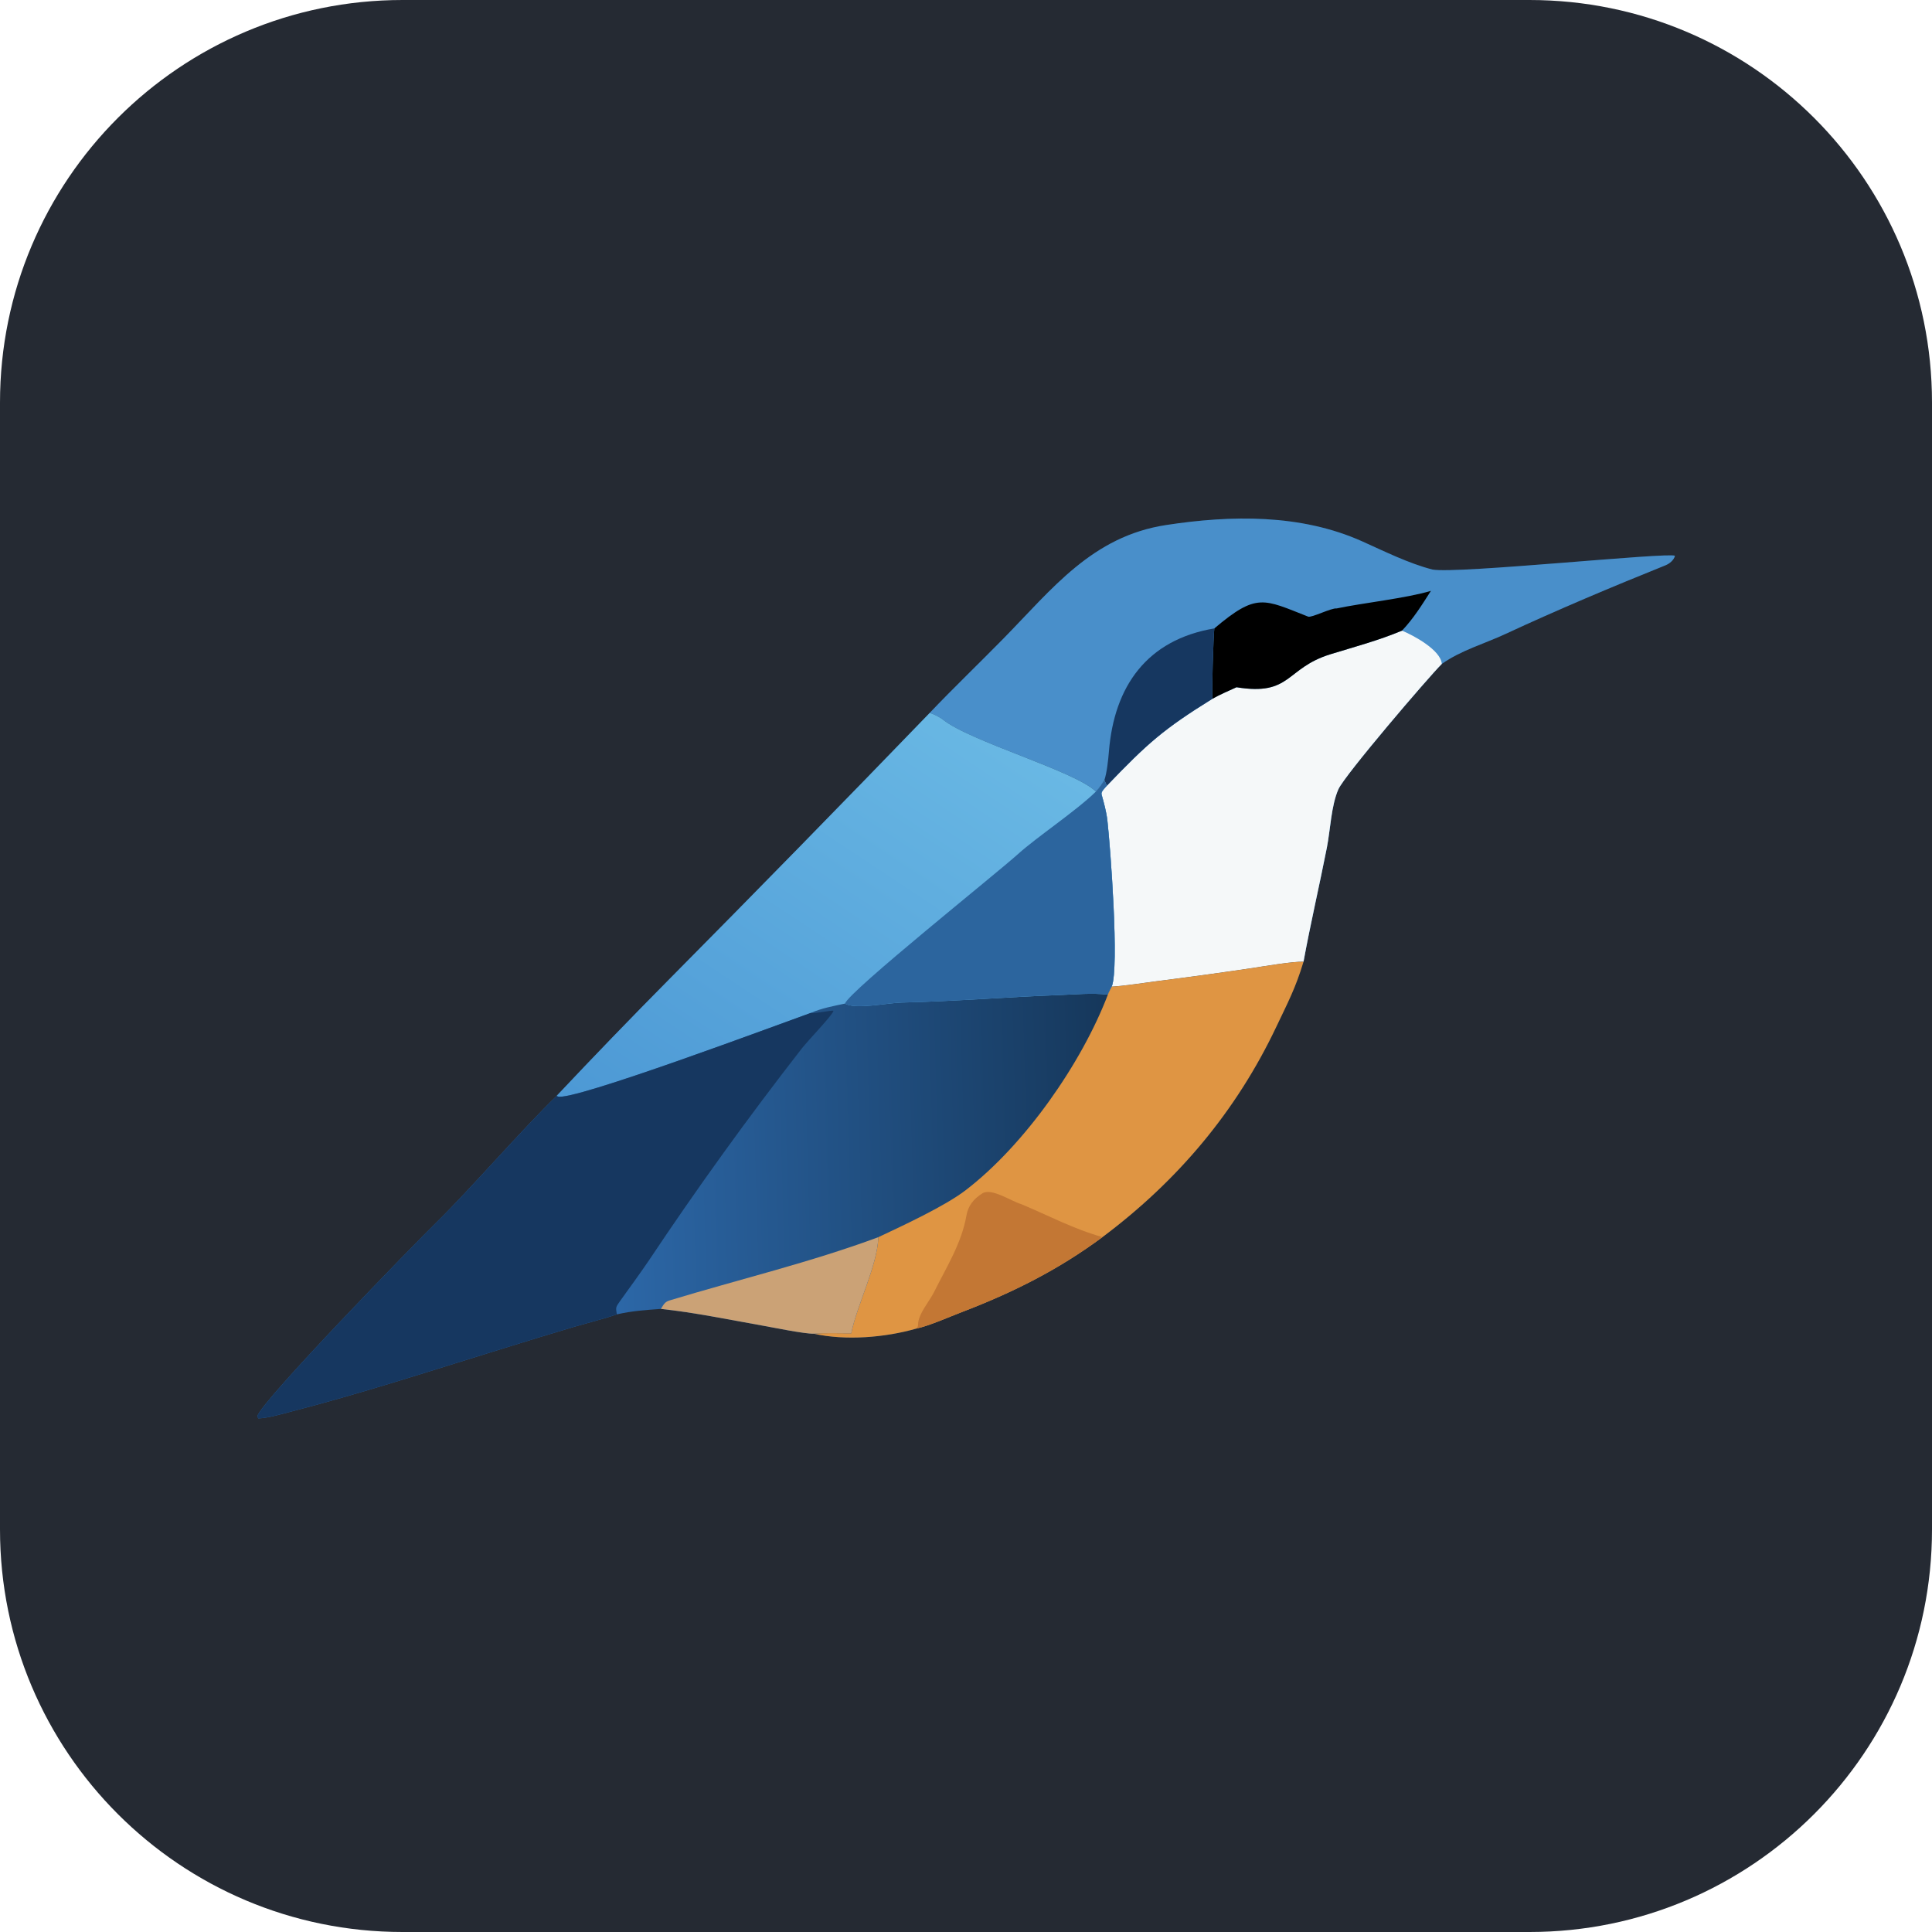
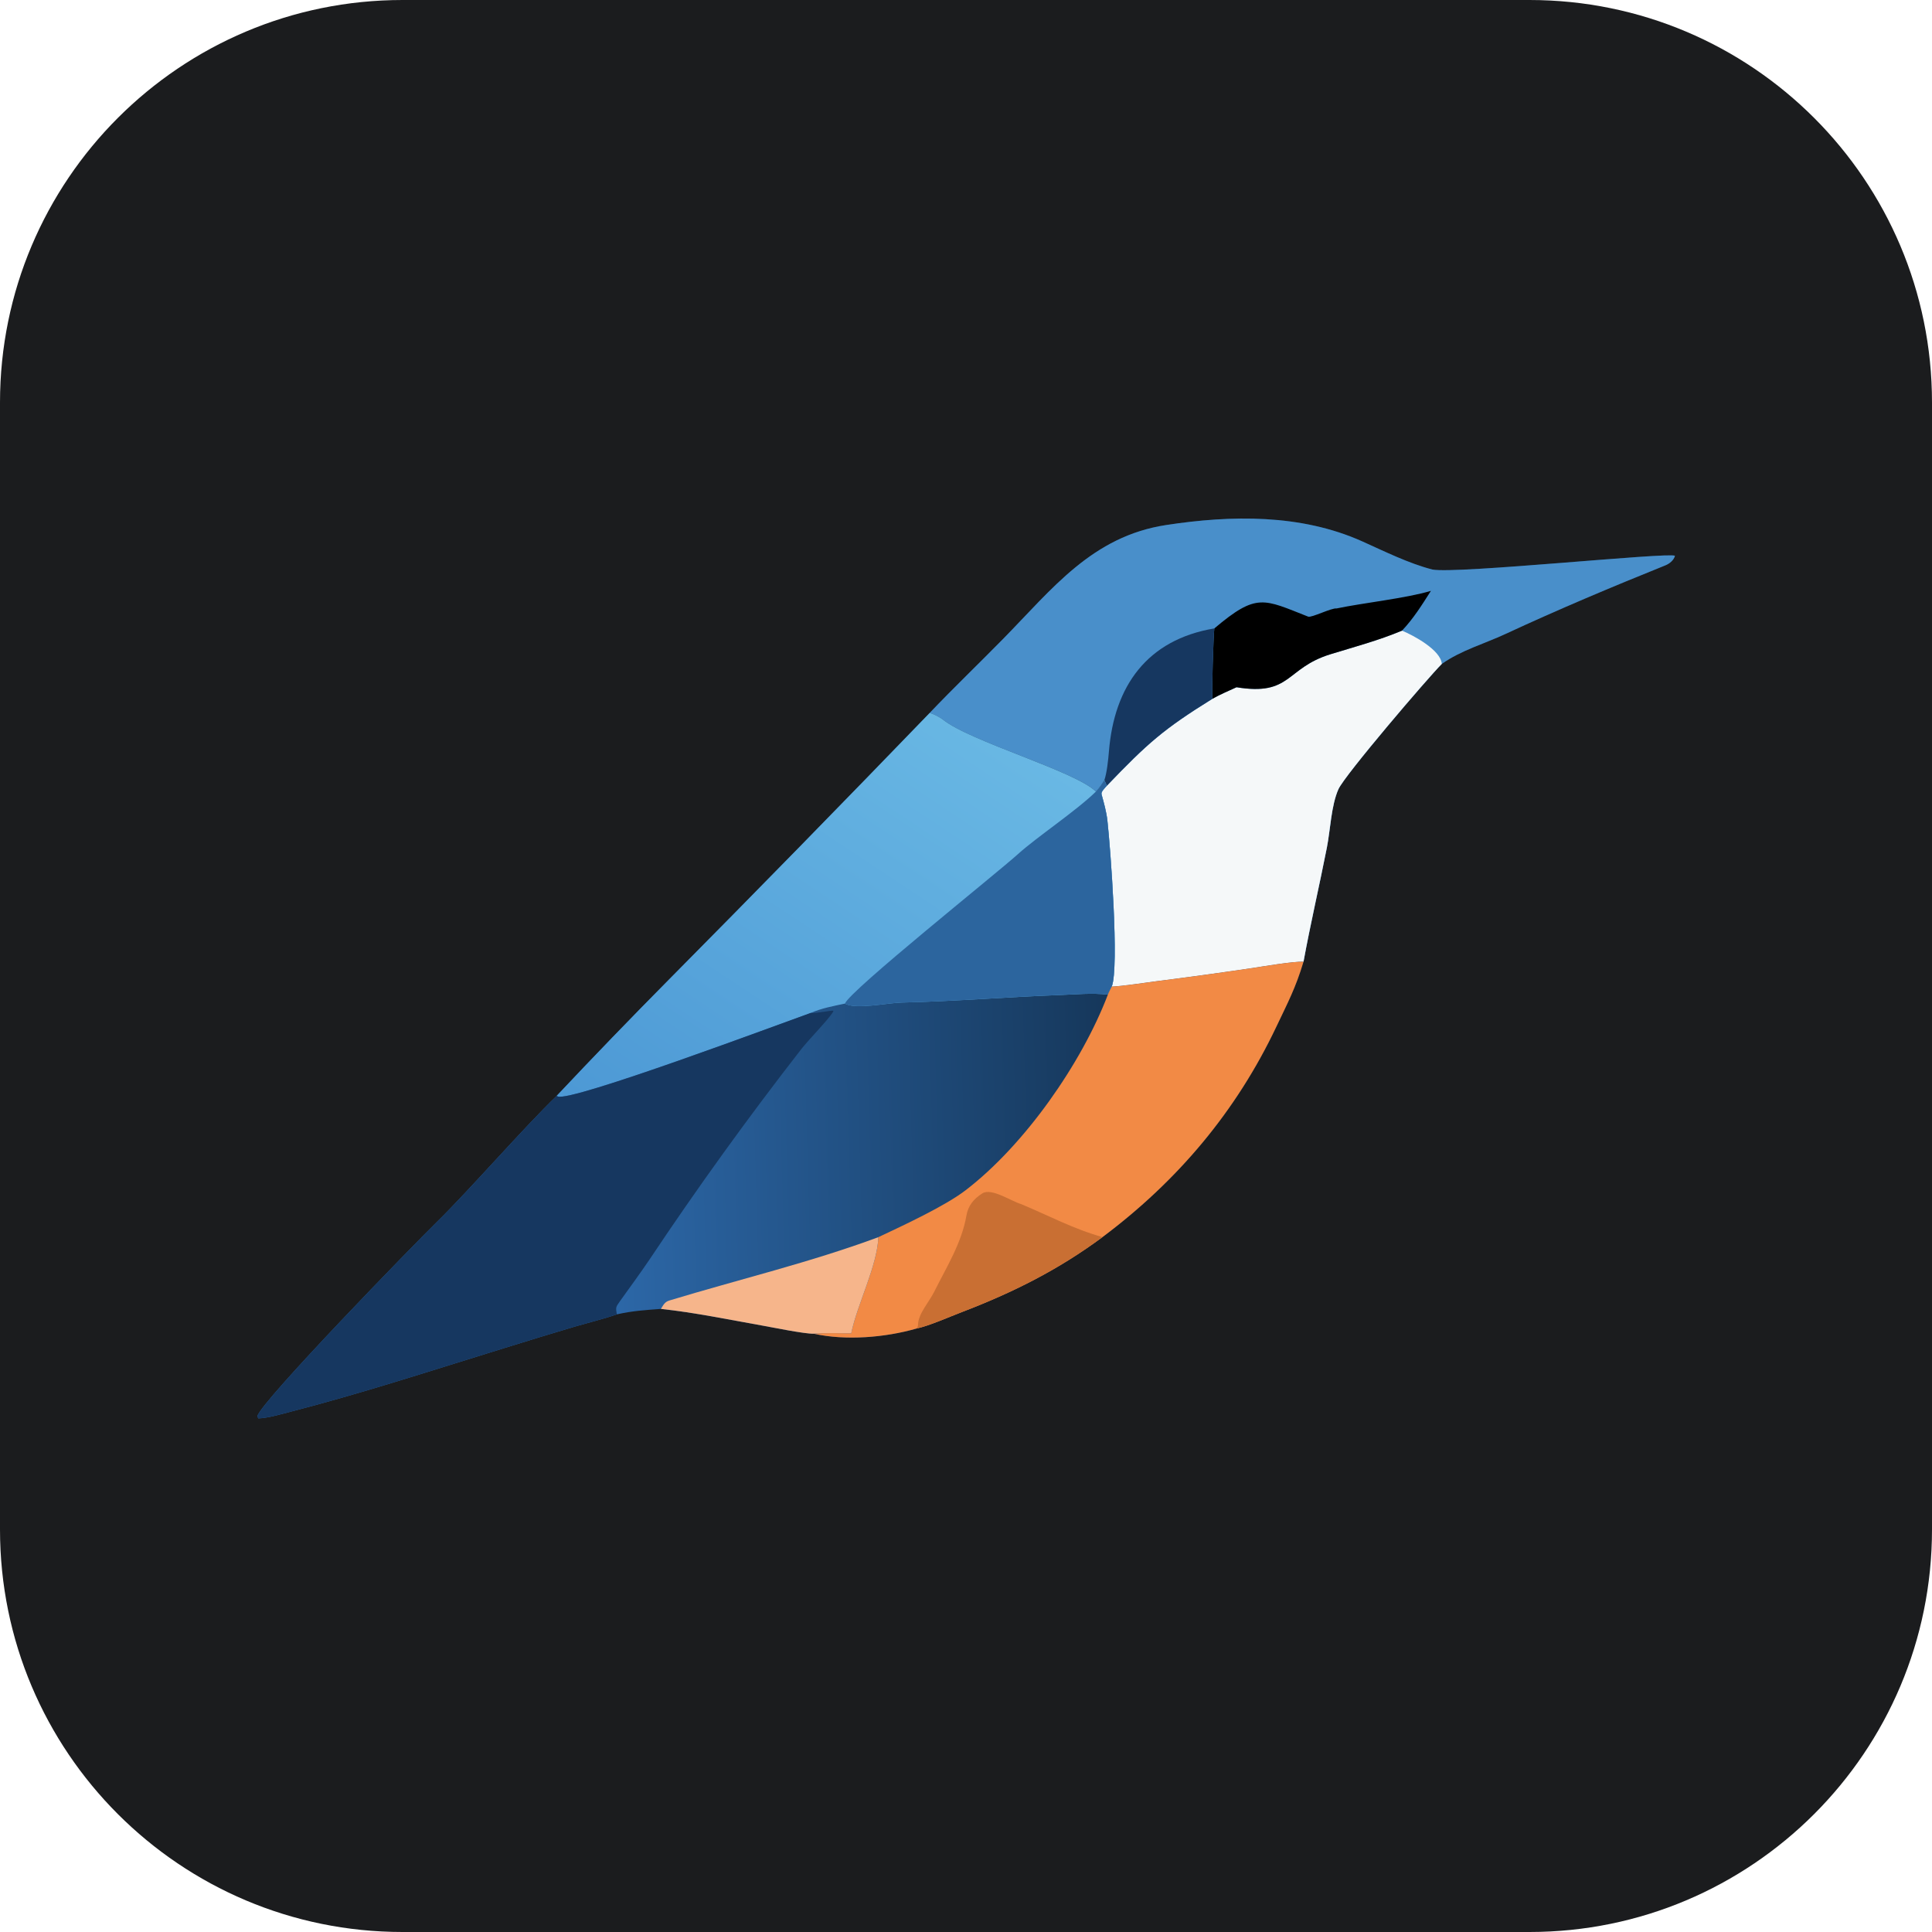
<svg xmlns="http://www.w3.org/2000/svg" viewBox="0 0 24 24">
-   <rect width="24" height="24" rx="5" fill="#252a33" />
+   <rect width="24" height="24" rx="5" fill="#1b1c1e" />
  <svg x="3" y="3" width="18" height="18" viewBox="268 341 934 604" preserveAspectRatio="xMidYMid meet">
    <defs>
      <linearGradient id="Gradient1" gradientUnits="userSpaceOnUse" x1="550.017" y1="771.753" x2="742.599" y2="481.318">
        <stop class="stop0" offset="0" stop-opacity="1" stop-color="rgb(77,153,213)" />
        <stop class="stop1" offset="1" stop-opacity="1" stop-color="rgb(105,184,228)" />
      </linearGradient>
      <linearGradient id="Gradient2" gradientUnits="userSpaceOnUse" x1="824.7" y1="758.419" x2="508.268" y2="767.468">
        <stop class="stop0" offset="0" stop-opacity="1" stop-color="rgb(22,56,92)" />
        <stop class="stop1" offset="1" stop-opacity="1" stop-color="rgb(44,103,167)" />
      </linearGradient>
    </defs>
    <path transform="translate(0,0)" fill="url(#Gradient2)" d="M 711.605 479.863 C 726.995 463.725 743.316 448.061 758.974 432.112 C 790.603 399.896 816.269 366.065 863.967 358.762 C 905.899 352.342 950.849 351.542 990.435 369.311 C 1004.68 375.703 1020.49 383.568 1035.66 387.449 C 1050.84 390.426 1188.18 376.109 1191.99 378.588 C 1191.26 381.417 1188.5 383.665 1185.82 384.745 C 1151.04 398.75 1116.72 413.19 1082.69 428.996 C 1069.04 435.334 1054.04 439.54 1041.7 448.264 C 1032.89 457.061 979.059 520.014 975.05 529.042 C 970.373 539.577 969.875 555.157 967.614 566.663 C 962.787 591.236 957.078 615.57 952.56 640.222 C 947.449 657.251 942.537 666.34 935.106 682.02 C 909.175 736.733 871.458 781.472 822.993 817.737 C 794.301 838.931 765.354 853.434 732.167 866.129 C 723.632 869.393 711.61 874.808 702.951 876.729 C 683.005 882.477 657.36 884.615 636.893 880.025 C 631.034 880.202 610.156 875.919 603.388 874.717 C 581.623 870.851 560.395 866.423 538.35 864.025 C 528.014 864.813 520.145 865.264 509.945 867.553 C 503.227 869.971 490.45 873.22 482.952 875.415 C 467.633 879.968 452.344 884.624 437.088 889.382 C 391.202 903.531 345.206 918.582 298.69 930.557 C 292.535 932.141 285.087 934.382 278.819 934.609 L 278.206 933.157 C 281.08 923.242 378.937 822.646 394.401 807.523 C 414.435 787.931 450.15 746.95 471.121 726.743 C 494.974 701.401 519.148 676.363 543.636 651.635 C 600 594.745 655.99 537.486 711.605 479.863 z" />
    <path transform="translate(0,0)" fill="rgb(73,143,202)" d="M 711.605 479.863 C 726.995 463.725 743.316 448.061 758.974 432.112 C 790.603 399.896 816.269 366.065 863.967 358.762 C 905.899 352.342 950.849 351.542 990.435 369.311 C 1004.68 375.703 1020.49 383.568 1035.66 387.449 C 1050.84 390.426 1188.18 376.109 1191.99 378.588 C 1191.26 381.417 1188.5 383.665 1185.82 384.745 C 1151.04 398.75 1116.72 413.19 1082.69 428.996 C 1069.04 435.334 1054.04 439.54 1041.7 448.264 C 1032.89 457.061 979.059 520.014 975.05 529.042 C 970.373 539.577 969.875 555.157 967.614 566.663 C 962.787 591.236 957.078 615.57 952.56 640.222 C 945.263 640.012 926.34 643.313 918.301 644.5 C 898.231 647.466 878.131 650.226 858.004 652.777 C 850.357 653.761 836.183 655.964 828.941 656.28 C 833.853 643.848 828.113 566.748 826.145 549.313 C 825.485 543.466 823.915 537.958 822.37 532.34 C 821.911 530.67 824.432 528.403 825.749 526.844 L 824.18 523.222 C 822.239 526.172 821.115 527.917 818.75 530.575 C 805.548 517.405 737.564 498.289 720.065 484.129 C 718.286 482.69 713.876 480.451 711.605 479.863 z" />
    <path transform="translate(0,0)" fill="rgb(245,248,249)" d="M 1016.05 426.831 C 1023.62 429.969 1041.04 439.37 1041.7 448.264 C 1032.89 457.061 979.059 520.014 975.05 529.042 C 970.373 539.577 969.875 555.157 967.614 566.663 C 962.787 591.236 957.078 615.57 952.56 640.222 C 945.263 640.012 926.34 643.313 918.301 644.5 C 898.231 647.466 878.131 650.226 858.004 652.777 C 850.357 653.761 836.183 655.964 828.941 656.28 C 833.853 643.848 828.113 566.748 826.145 549.313 C 825.485 543.466 823.915 537.958 822.37 532.34 C 821.911 530.67 824.432 528.403 825.749 526.844 C 852.215 499.299 862.086 490.481 893.91 470.715 C 898.879 467.953 904.191 465.667 909.376 463.317 C 944.847 469.1 940.749 451.033 969.992 442.023 C 985.757 437.165 1000.51 433.301 1016.05 426.831 z" />
    <path transform="translate(0,0)" fill="rgb(0,0,0)" d="M 895.082 425.391 C 922.505 402.214 926.798 406.536 955.545 417.802 C 957.738 418.661 970.623 412.07 973.874 412.532 C 990.97 408.932 1018.71 405.994 1034.68 401.186 C 1028.88 410.273 1023.51 418.94 1016.05 426.831 C 1000.51 433.301 985.757 437.165 969.992 442.023 C 940.749 451.033 944.847 469.1 909.376 463.317 C 904.191 465.667 898.879 467.953 893.91 470.715 C 893.233 469.011 894.508 429.245 895.082 425.391 z" />
    <path transform="translate(0,0)" fill="rgb(22,55,96)" d="M 895.082 425.391 C 894.508 429.245 893.233 469.011 893.91 470.715 C 862.086 490.481 852.215 499.299 825.749 526.844 L 824.18 523.222 C 825.8 518.634 826.717 509.807 827.122 504.77 C 830.504 462.706 851.57 432.721 895.082 425.391 z" />
    <path transform="translate(0,0)" fill="url(#Gradient1)" d="M 711.605 479.863 C 713.876 480.451 718.286 482.69 720.065 484.129 C 737.564 498.289 805.548 517.405 818.75 530.575 C 821.115 527.917 822.239 526.172 824.18 523.222 L 825.749 526.844 C 824.432 528.403 821.911 530.67 822.37 532.34 C 823.915 537.958 825.485 543.466 826.145 549.313 C 828.113 566.748 833.853 643.848 828.941 656.28 C 828.342 657.502 826.842 660.355 826.44 661.479 C 816.519 660.256 805.482 661.345 795.443 661.715 C 761.456 662.965 727.476 665.801 693.477 666.561 C 684.606 666.759 663.621 671.238 656.978 667.225 C 649.116 668.912 642.228 670.113 634.825 673.295 C 616.274 679.874 479.989 730.95 471.798 727.074 C 471.571 726.966 471.347 726.853 471.121 726.743 C 494.974 701.401 519.148 676.363 543.636 651.635 C 600 594.745 655.99 537.486 711.605 479.863 z" />
    <path transform="translate(0,0)" fill="rgb(44,101,158)" d="M 818.75 530.575 C 821.115 527.917 822.239 526.172 824.18 523.222 L 825.749 526.844 C 824.432 528.403 821.911 530.67 822.37 532.34 C 823.915 537.958 825.485 543.466 826.145 549.313 C 828.113 566.748 833.853 643.848 828.941 656.28 C 828.342 657.502 826.842 660.355 826.44 661.479 C 816.519 660.256 805.482 661.345 795.443 661.715 C 761.456 662.965 727.476 665.801 693.477 666.561 C 684.606 666.759 663.621 671.238 656.978 667.225 C 659.902 659.028 754.489 583.546 768.582 570.799 C 780.739 559.803 805.865 543.15 818.75 530.575 z" />
    <path transform="translate(0,0)" fill="rgb(22,55,96)" d="M 634.825 673.295 C 638.451 673.655 648.525 671.38 649.581 671.86 C 649.155 674.537 633.134 691.001 629.075 696.269 C 594.705 740.4 561.967 785.777 530.926 832.309 C 524.776 841.419 518.248 850.231 511.861 859.173 C 509.12 863.01 509.19 863.176 509.945 867.553 C 503.227 869.971 490.45 873.22 482.952 875.415 C 467.633 879.968 452.344 884.624 437.088 889.382 C 391.202 903.531 345.206 918.582 298.69 930.557 C 292.535 932.141 285.087 934.382 278.819 934.609 L 278.206 933.157 C 281.08 923.242 378.937 822.646 394.401 807.523 C 414.435 787.931 450.15 746.95 471.121 726.743 C 471.347 726.853 471.571 726.966 471.798 727.074 C 479.989 730.95 616.274 679.874 634.825 673.295 z" />
-     <path transform="translate(0,0)" fill="rgb(223,149,67)" d="M 828.941 656.28 C 836.183 655.964 850.357 653.761 858.004 652.777 C 878.131 650.226 898.231 647.466 918.301 644.5 C 926.34 643.313 945.263 640.012 952.56 640.222 C 947.449 657.251 942.537 666.34 935.106 682.02 C 909.175 736.733 871.458 781.472 822.993 817.737 C 794.301 838.931 765.354 853.434 732.167 866.129 C 723.632 869.393 711.61 874.808 702.951 876.729 C 683.005 882.477 657.36 884.615 636.893 880.025 C 640.754 879.367 656.223 879.75 661.034 879.737 C 664.747 861.369 677.841 836.369 678.51 817.787 C 694.504 810.244 721.319 797.822 734.68 787.596 C 772.77 758.441 809.503 705.842 826.44 661.479 C 826.842 660.355 828.342 657.502 828.941 656.28 z" />
-     <path transform="translate(0,0)" fill="rgb(195,119,52)" d="M 702.951 876.729 C 703.955 875.471 704.045 875.56 704.098 873.897 C 704.303 867.196 711.396 859.229 714.446 853.097 C 722.393 837.123 732.221 821.623 735.284 803.826 C 736.364 797.556 739.876 793.119 745.587 789.531 C 751.478 785.829 764.47 794.797 770.618 796.507 C 788.337 803.901 804.402 812.572 822.993 817.737 C 794.301 838.931 765.354 853.434 732.167 866.129 C 723.632 869.393 711.61 874.808 702.951 876.729 z" />
-     <path transform="translate(0,0)" fill="rgb(203,162,118)" d="M 538.35 864.025 C 539.874 861.627 540.71 859.549 543.731 858.631 C 588.224 845.114 634.933 833.994 678.51 817.787 C 677.841 836.369 664.747 861.369 661.034 879.737 C 656.223 879.75 640.754 879.367 636.893 880.025 C 631.034 880.202 610.156 875.919 603.388 874.717 C 581.623 870.851 560.395 866.423 538.35 864.025 z" />
+     <path transform="translate(0,0)" fill="rgb(242,138,69)" d="M 828.941 656.28 C 836.183 655.964 850.357 653.761 858.004 652.777 C 878.131 650.226 898.231 647.466 918.301 644.5 C 926.34 643.313 945.263 640.012 952.56 640.222 C 947.449 657.251 942.537 666.34 935.106 682.02 C 909.175 736.733 871.458 781.472 822.993 817.737 C 794.301 838.931 765.354 853.434 732.167 866.129 C 723.632 869.393 711.61 874.808 702.951 876.729 C 683.005 882.477 657.36 884.615 636.893 880.025 C 640.754 879.367 656.223 879.75 661.034 879.737 C 664.747 861.369 677.841 836.369 678.51 817.787 C 694.504 810.244 721.319 797.822 734.68 787.596 C 772.77 758.441 809.503 705.842 826.44 661.479 C 826.842 660.355 828.342 657.502 828.941 656.28 z" />
+     <path transform="translate(0,0)" fill="rgb(201,111,51)" d="M 702.951 876.729 C 703.955 875.471 704.045 875.56 704.098 873.897 C 704.303 867.196 711.396 859.229 714.446 853.097 C 722.393 837.123 732.221 821.623 735.284 803.826 C 736.364 797.556 739.876 793.119 745.587 789.531 C 751.478 785.829 764.47 794.797 770.618 796.507 C 788.337 803.901 804.402 812.572 822.993 817.737 C 794.301 838.931 765.354 853.434 732.167 866.129 C 723.632 869.393 711.61 874.808 702.951 876.729 z" />
+     <path transform="translate(0,0)" fill="rgb(246,181,139)" d="M 538.35 864.025 C 539.874 861.627 540.71 859.549 543.731 858.631 C 588.224 845.114 634.933 833.994 678.51 817.787 C 677.841 836.369 664.747 861.369 661.034 879.737 C 656.223 879.75 640.754 879.367 636.893 880.025 C 631.034 880.202 610.156 875.919 603.388 874.717 C 581.623 870.851 560.395 866.423 538.35 864.025 z" />
  </svg>
</svg>
